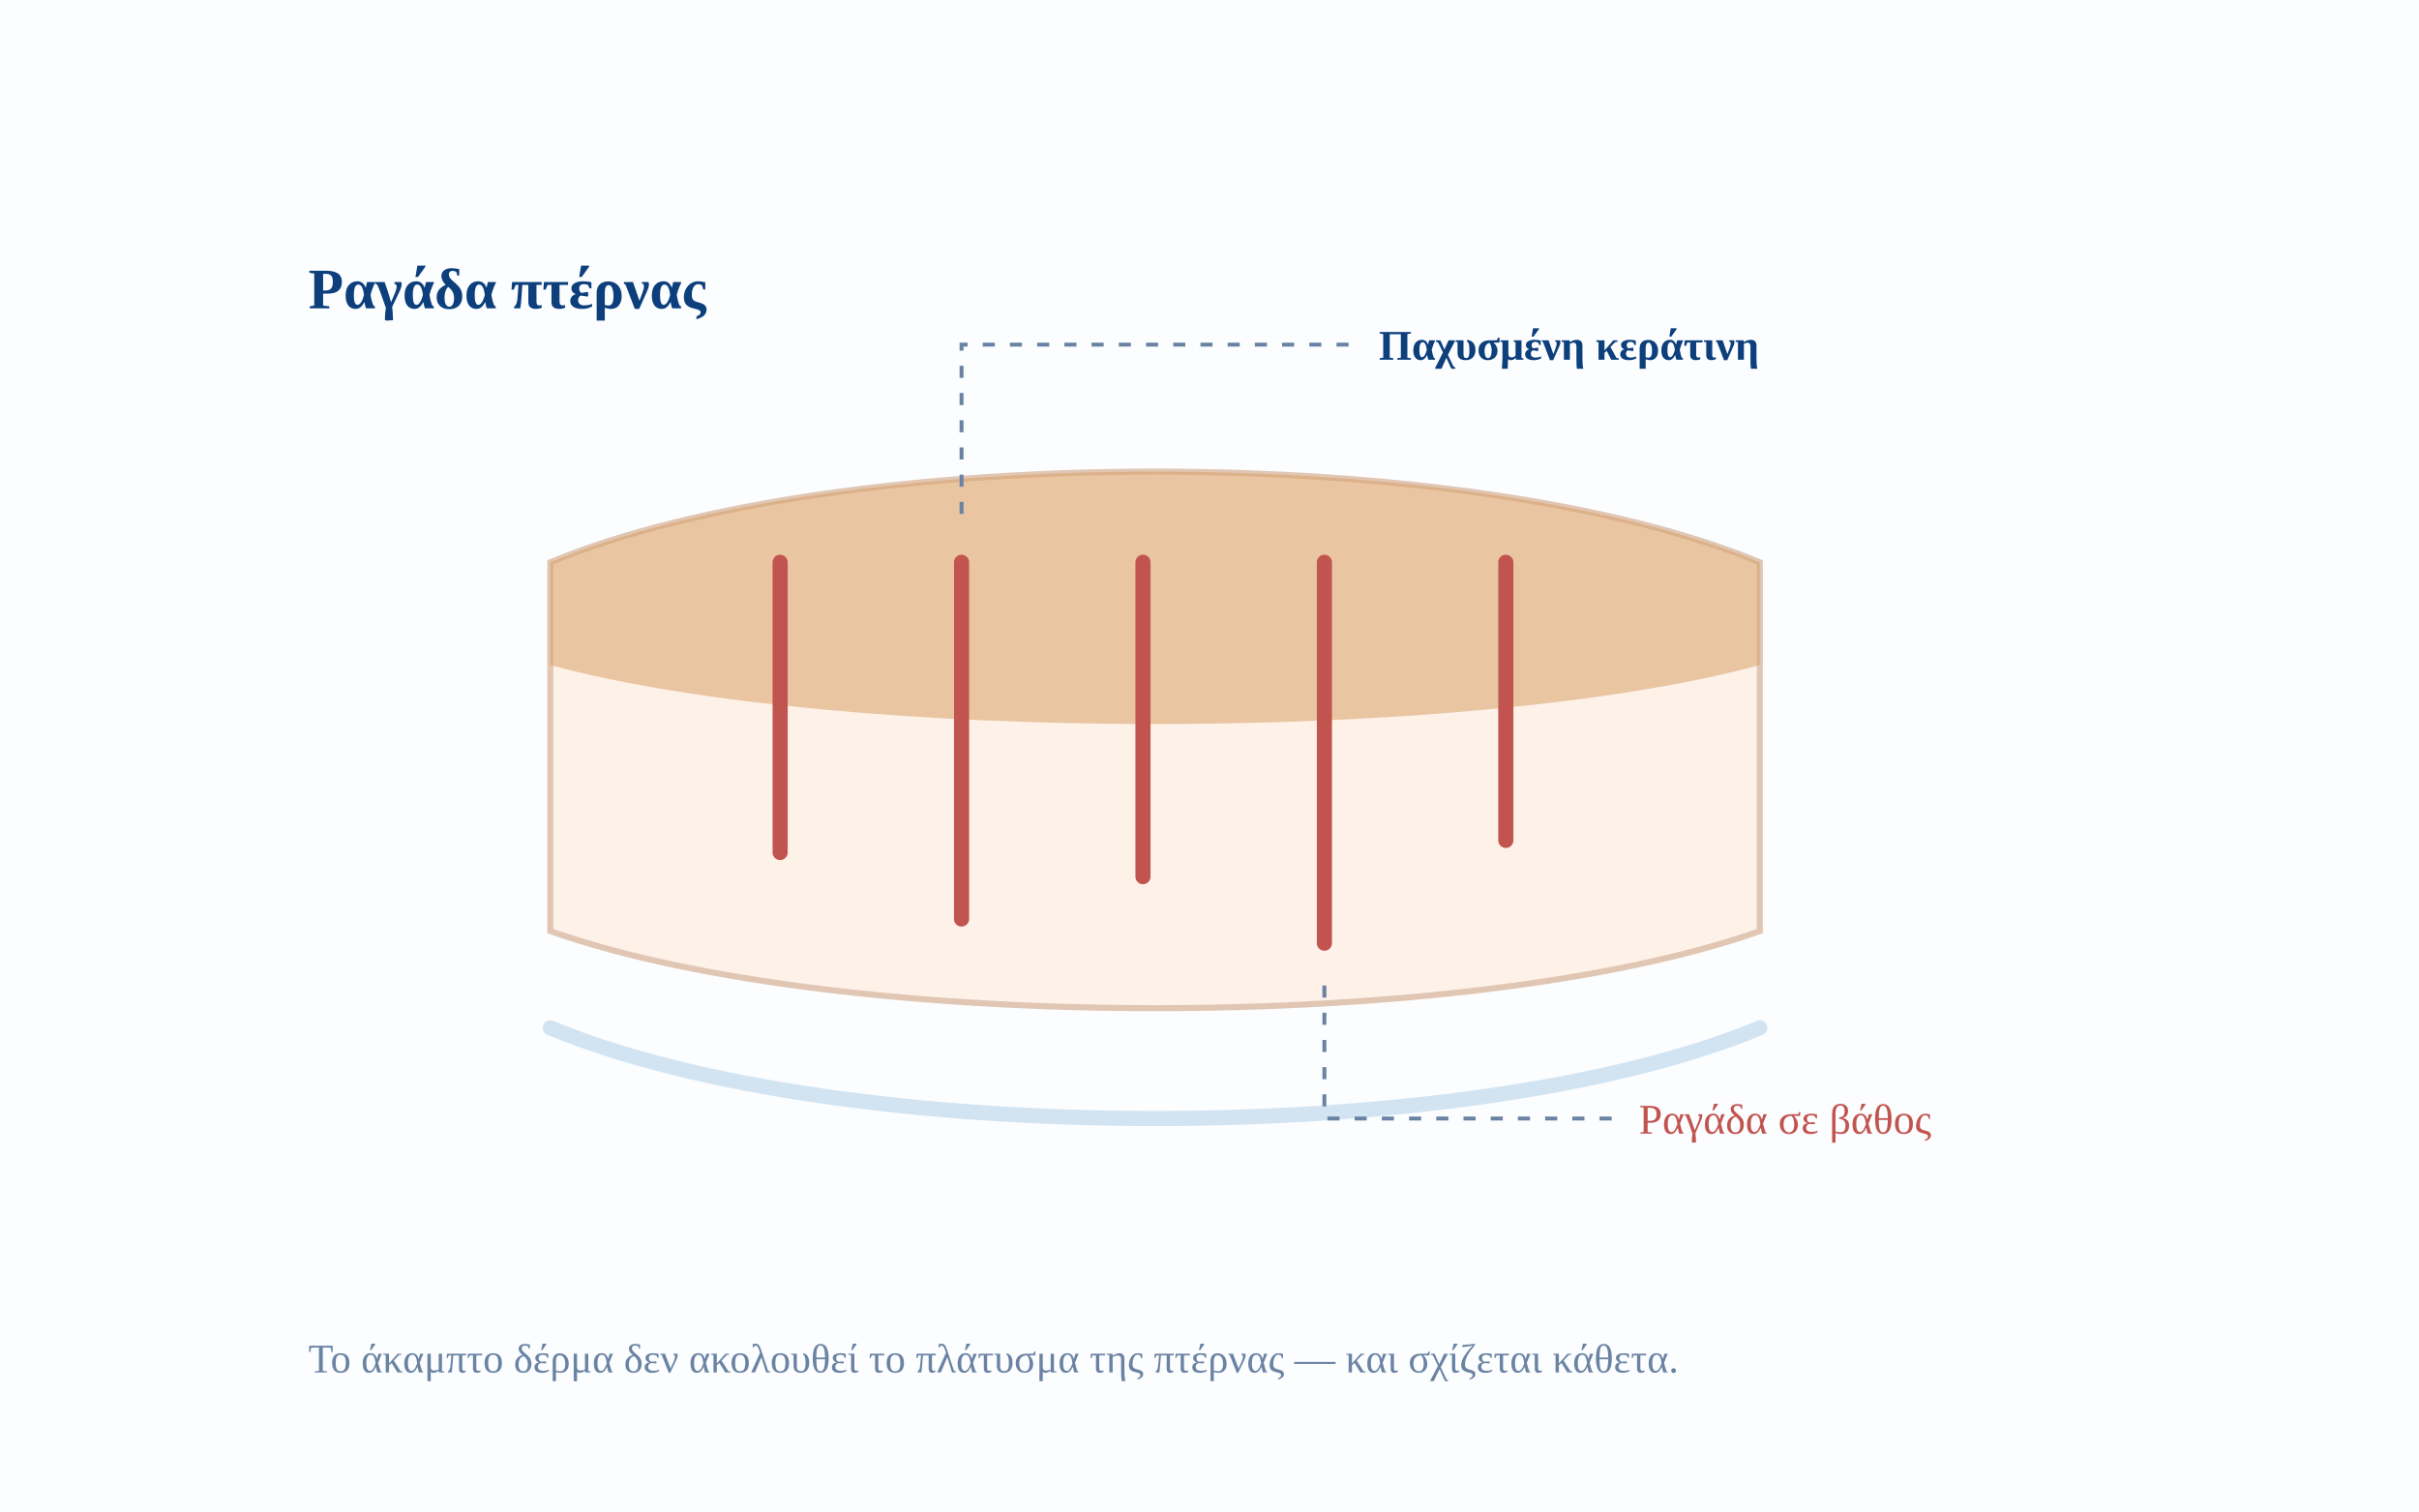
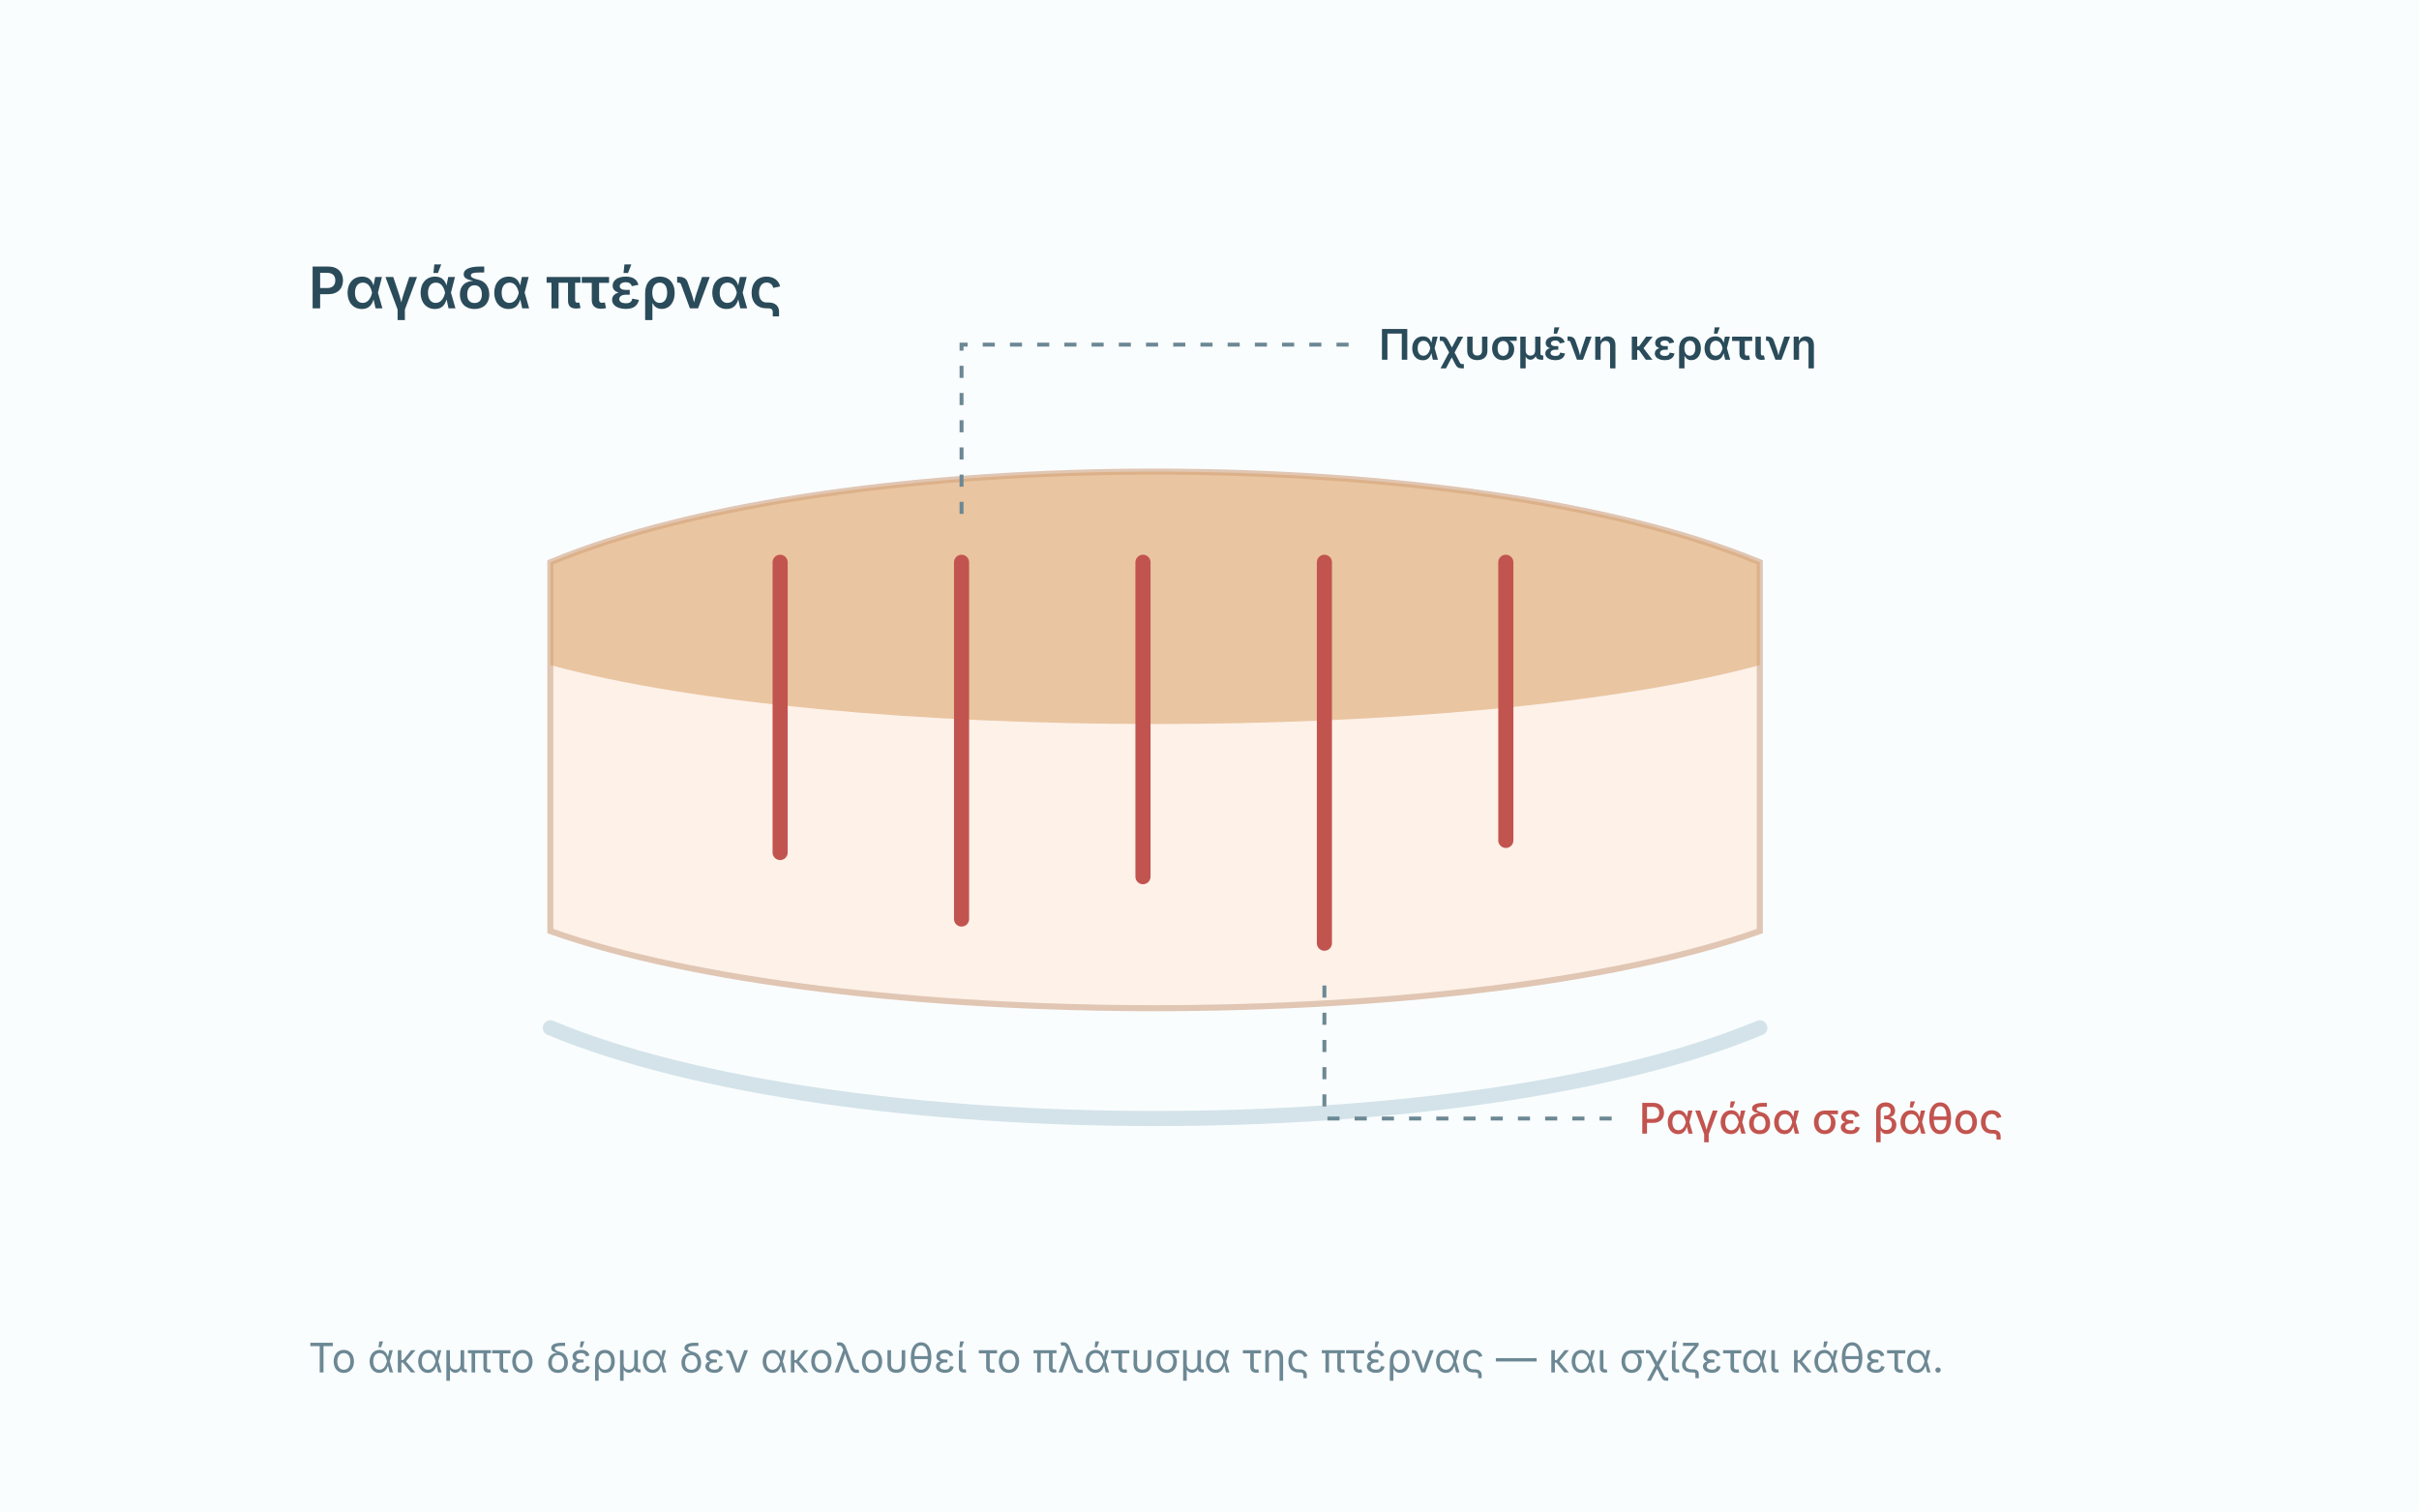
<svg xmlns="http://www.w3.org/2000/svg" viewBox="0 0 800 500" width="800" height="500" role="img" aria-label="Ραγάδα πτέρνας">
-   <rect width="800" height="500" fill="#fbfdff" />
+   <rect width="800" height="500" fill="#fafdfe" />
  <g transform="translate(62,10)">
    <path d="M120 176c96-40 304-40 400 0v122c-96 34-304 34-400 0z" fill="#fdf1e8" stroke="#e0c6b3" stroke-width="2" />
    <path d="M120 176c96-40 304-40 400 0v34c-96 26-304 26-400 0z" fill="#d9a066" opacity=".55" />
    <path d="M196 176v96" stroke="#c2544f" stroke-width="5" stroke-linecap="round" />
    <path d="M256 176v118" stroke="#c2544f" stroke-width="5" stroke-linecap="round" />
    <path d="M316 176v104" stroke="#c2544f" stroke-width="5" stroke-linecap="round" />
    <path d="M376 176v126" stroke="#c2544f" stroke-width="5" stroke-linecap="round" />
    <path d="M436 176v92" stroke="#c2544f" stroke-width="5" stroke-linecap="round" />
-     <path d="M120 330c96 40 304 40 400 0" fill="none" stroke="#d2e4f2" stroke-width="5" stroke-linecap="round" />
-     <path d="M256 160V104h130" fill="none" stroke="#6a83a3" stroke-width="1.3" stroke-dasharray="4 5" />
-     <text x="394" y="109" font-family="M PLUS Rounded 1c,Manrope,-apple-system,BlinkMacSystemFont,'Segoe UI',Helvetica,Arial,sans-serif" font-size="14" font-weight="560" fill="#0c3f7c" text-anchor="start">Παχυσμένη κεράτινη</text>
-     <path d="M376 316v44h96" fill="none" stroke="#6a83a3" stroke-width="1.3" stroke-dasharray="4 5" />
-     <text x="480" y="365" font-family="M PLUS Rounded 1c,Manrope,-apple-system,BlinkMacSystemFont,'Segoe UI',Helvetica,Arial,sans-serif" font-size="14" font-weight="520" fill="#c2544f" text-anchor="start">Ραγάδα σε βάθος</text>
-     <text x="40" y="92" font-family="M PLUS Rounded 1c,Manrope,-apple-system,BlinkMacSystemFont,'Segoe UI',Helvetica,Arial,sans-serif" font-size="19" font-weight="560" fill="#0c3f7c" text-anchor="start">Ραγάδα πτέρνας</text>
-     <text x="40" y="444" font-family="M PLUS Rounded 1c,Manrope,-apple-system,BlinkMacSystemFont,'Segoe UI',Helvetica,Arial,sans-serif" font-size="13.5" font-weight="420" fill="#6a83a3" text-anchor="start">Το άκαμπτο δέρμα δεν ακολουθεί το πλάτυσμα της πτέρνας — και σχίζεται κάθετα.</text>
+     <path d="M120 330c96 40 304 40 400 0" fill="none" stroke="#d3e3e9" stroke-width="5" stroke-linecap="round" />
+     <path d="M256 160V104h130" fill="none" stroke="#6c8894" stroke-width="1.3" stroke-dasharray="4 5" />
+     <text x="394" y="109" font-family="Manrope,Inter,-apple-system,BlinkMacSystemFont,'Segoe UI',Helvetica,Arial,sans-serif" font-size="14" font-weight="560" fill="#2a4b5a" text-anchor="start">Παχυσμένη κεράτινη</text>
+     <path d="M376 316v44h96" fill="none" stroke="#6c8894" stroke-width="1.3" stroke-dasharray="4 5" />
+     <text x="480" y="365" font-family="Manrope,Inter,-apple-system,BlinkMacSystemFont,'Segoe UI',Helvetica,Arial,sans-serif" font-size="14" font-weight="520" fill="#c2544f" text-anchor="start">Ραγάδα σε βάθος</text>
+     <text x="40" y="92" font-family="Manrope,Inter,-apple-system,BlinkMacSystemFont,'Segoe UI',Helvetica,Arial,sans-serif" font-size="19" font-weight="560" fill="#2a4b5a" text-anchor="start">Ραγάδα πτέρνας</text>
+     <text x="40" y="444" font-family="Manrope,Inter,-apple-system,BlinkMacSystemFont,'Segoe UI',Helvetica,Arial,sans-serif" font-size="13.5" font-weight="420" fill="#6c8894" text-anchor="start">Το άκαμπτο δέρμα δεν ακολουθεί το πλάτυσμα της πτέρνας — και σχίζεται κάθετα.</text>
  </g>
</svg>
